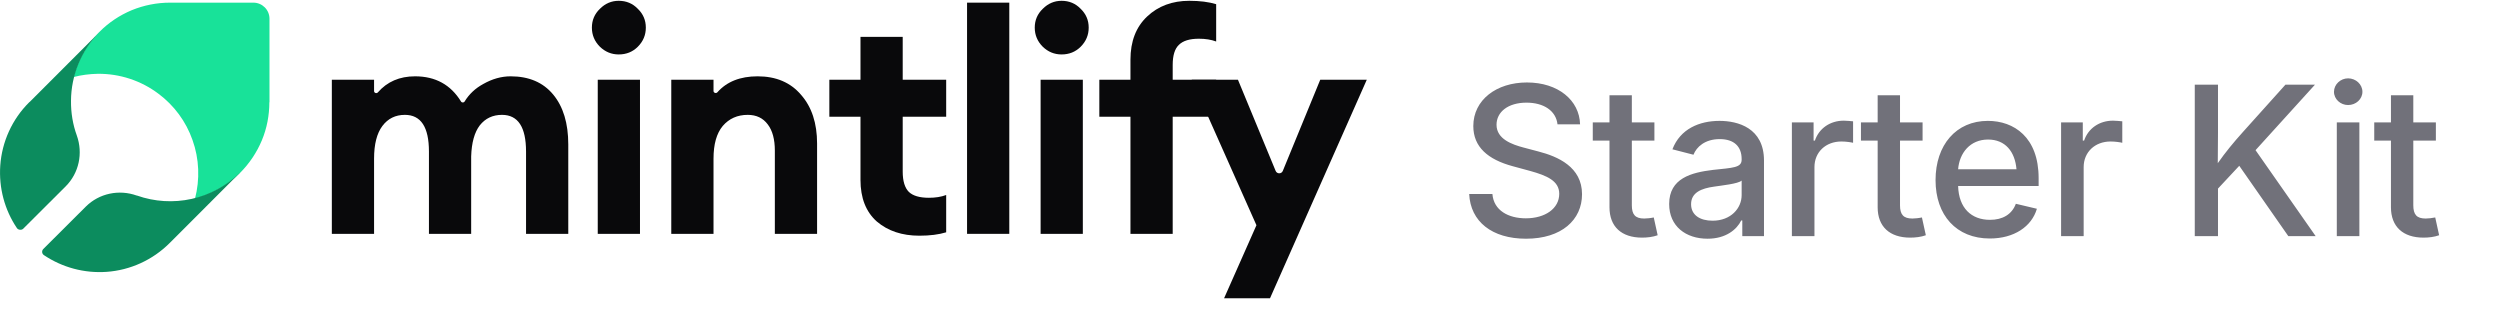
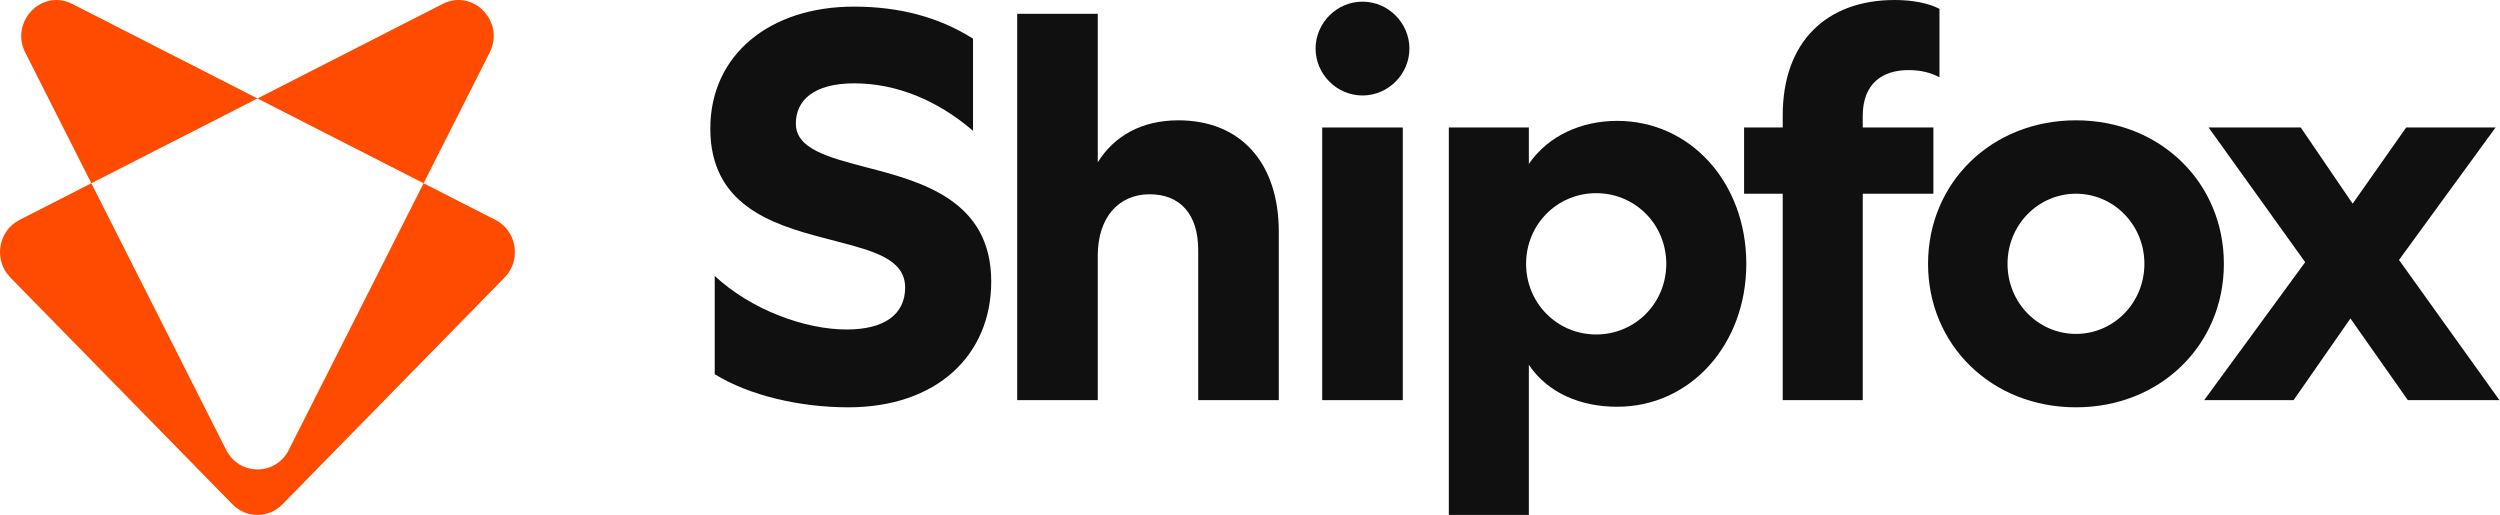
- <svg xmlns="http://www.w3.org/2000/svg" width="180" height="23" viewBox="0 0 180 23" fill="none">
-   <path d="M91.44 21.476H88.133L90.464 16.216L85.802 5.74H89.132L91.847 12.307C91.943 12.536 92.268 12.536 92.362 12.306L95.058 5.74H98.409L91.44 21.476Z" fill="#09090B" />
-   <path d="M81.393 16.837V8.403H79.152V5.74H81.393V4.297C81.393 2.98 81.792 1.944 82.592 1.19C83.391 0.435 84.404 0.058 85.633 0.058C86.387 0.058 87.031 0.139 87.564 0.302V2.988C87.208 2.854 86.794 2.788 86.32 2.788C85.655 2.788 85.174 2.936 84.878 3.232C84.582 3.513 84.434 3.994 84.434 4.674V5.74H87.564V8.403H84.434V16.837H81.393Z" fill="#09090B" />
-   <path d="M76.433 3.92C75.915 3.92 75.463 3.735 75.079 3.365C74.694 2.98 74.502 2.521 74.502 1.989C74.502 1.456 74.694 1.005 75.079 0.635C75.463 0.25 75.915 0.058 76.433 0.058C76.98 0.058 77.438 0.25 77.809 0.635C78.193 1.005 78.386 1.456 78.386 1.989C78.386 2.521 78.193 2.98 77.809 3.365C77.438 3.735 76.98 3.92 76.433 3.92ZM74.924 16.837V5.74H77.964V16.837H74.924Z" fill="#09090B" />
-   <path d="M69.628 16.837V0.191H72.669V16.837H69.628Z" fill="#09090B" />
-   <path d="M66.194 16.97C64.951 16.97 63.93 16.63 63.131 15.949C62.347 15.254 61.955 14.255 61.955 12.953V8.403H59.713V5.74H61.955V2.655H64.995V5.74H68.125V8.403H64.995V12.354C64.995 13.034 65.143 13.523 65.439 13.819C65.735 14.1 66.216 14.24 66.882 14.24C67.355 14.24 67.769 14.174 68.125 14.04V16.726C67.592 16.889 66.948 16.97 66.194 16.97Z" fill="#09090B" />
-   <path d="M48.332 16.837V5.74H51.373V6.551C51.373 6.688 51.559 6.748 51.65 6.646C52.328 5.879 53.293 5.495 54.546 5.495C55.878 5.495 56.921 5.939 57.676 6.827C58.445 7.7 58.83 8.869 58.83 10.334V16.837H55.789V10.844C55.789 10.03 55.619 9.402 55.279 8.958C54.939 8.499 54.458 8.27 53.836 8.27C53.096 8.27 52.497 8.536 52.038 9.069C51.594 9.601 51.373 10.386 51.373 11.421V16.837H48.332Z" fill="#09090B" />
-   <path d="M44.547 3.92C44.029 3.92 43.578 3.735 43.193 3.365C42.809 2.98 42.616 2.521 42.616 1.989C42.616 1.456 42.809 1.005 43.193 0.635C43.578 0.25 44.029 0.058 44.547 0.058C45.095 0.058 45.553 0.25 45.923 0.635C46.308 1.005 46.5 1.456 46.5 1.989C46.5 2.521 46.308 2.98 45.923 3.365C45.553 3.735 45.095 3.92 44.547 3.92ZM43.038 16.837V5.74H46.079V16.837H43.038Z" fill="#09090B" />
-   <path d="M37.875 16.837V10.911C37.875 9.15 37.298 8.27 36.144 8.27C35.478 8.27 34.945 8.521 34.546 9.024C34.161 9.527 33.954 10.275 33.924 11.266V16.837H30.884V10.911C30.884 9.15 30.306 8.27 29.152 8.27C28.472 8.27 27.932 8.536 27.532 9.069C27.133 9.601 26.933 10.386 26.933 11.421V16.837H23.892V5.74H26.933V6.559C26.933 6.695 27.116 6.755 27.206 6.652C27.878 5.881 28.771 5.495 29.885 5.495C31.349 5.495 32.452 6.1 33.193 7.309C33.252 7.404 33.395 7.403 33.454 7.307C33.774 6.78 34.219 6.361 34.79 6.05C35.441 5.68 36.099 5.495 36.765 5.495C38.082 5.495 39.103 5.932 39.828 6.805C40.553 7.678 40.916 8.876 40.916 10.4V16.837H37.875Z" fill="#09090B" />
-   <path d="M19.403 7.362V1.35C19.403 0.705 18.879 0.191 18.244 0.191H12.235C11.291 0.191 10.357 0.378 9.487 0.733C8.618 1.098 7.824 1.621 7.16 2.295L7.114 2.341C6.235 3.23 5.609 4.333 5.291 5.548C5.861 5.399 6.45 5.324 7.039 5.314C8.609 5.296 10.151 5.801 11.403 6.745C12.534 7.586 13.394 8.746 13.861 10.083C14.347 11.438 14.403 12.916 14.039 14.309C15.244 13.991 16.356 13.364 17.244 12.486L17.291 12.439C17.954 11.775 18.487 10.98 18.851 10.111C19.216 9.241 19.393 8.306 19.393 7.362H19.403Z" fill="#18E299" />
-   <path d="M5.112 7.26C5.121 5.416 5.857 3.646 7.151 2.324L2.151 7.326C2.133 7.344 2.114 7.354 2.095 7.372C0.876 8.583 0.14 10.204 0.019 11.918C-0.092 13.52 0.327 15.103 1.22 16.426C1.306 16.552 1.537 16.593 1.667 16.472L4.73 13.417C5.689 12.458 5.987 11.033 5.531 9.757C5.242 8.965 5.103 8.117 5.112 7.26Z" fill="#0C8C5E" />
-   <path d="M17.262 12.44C16.303 13.38 15.102 14.032 13.799 14.321C12.486 14.61 11.127 14.526 9.861 14.079C9.861 14.079 9.851 14.079 9.842 14.079C8.567 13.622 7.142 13.921 6.183 14.871L3.12 17.926C2.99 18.056 3.009 18.27 3.167 18.373C4.489 19.258 6.072 19.686 7.673 19.574C9.386 19.453 10.997 18.717 12.216 17.497L12.263 17.451L17.262 12.449V12.44Z" fill="#0C8C5E" />
-   <text x="105" y="17" font-family="Inter, ui-sans-serif, system-ui, -apple-system, sans-serif" font-size="15" font-weight="500" fill="#71717A" letter-spacing="-0.01em">Starter Kit</text>
+ <svg xmlns="http://www.w3.org/2000/svg" width="971" height="200" viewBox="0 0 971 200" fill="none">
+   <path d="M723.49 49.518V45.016C723.49 32.369 731.207 27.224 741.282 27.224C746.212 27.224 750.071 28.296 753.286 30.011V3.43C749.213 1.286 742.997 0 735.923 0C709.342 0 692.407 16.291 692.407 44.802V49.518H677.402V75.241H692.407V155.413H723.49V75.241H750.928V49.518H723.49Z" fill="#101010" style="fill:#101010;fill:color(display-p3 0.063 0.063 0.063);fill-opacity:1;" />
+   <path fill-rule="evenodd" clip-rule="evenodd" d="M748.855 102.465C748.855 70.954 773.507 46.731 806.304 46.731C839.101 46.731 863.753 70.954 863.753 102.465C863.753 133.977 839.101 158.199 806.304 158.199C773.507 158.199 748.855 133.977 748.855 102.465ZM779.723 102.465C779.723 117.685 791.727 129.689 806.304 129.689C820.881 129.689 832.885 117.685 832.885 102.465C832.885 87.246 820.881 75.241 806.304 75.241C791.727 75.241 779.723 87.246 779.723 102.465Z" fill="#101010" style="fill:#101010;fill:color(display-p3 0.063 0.063 0.063);fill-opacity:1;" />
+   <path d="M935.203 155.413L912.909 123.687L890.83 155.413H856.103L895.331 101.822L857.818 49.518H893.617L913.767 79.1L934.56 49.518H969.286L931.773 100.965L970.787 155.413H935.203Z" fill="#101010" style="fill:#101010;fill:color(display-p3 0.063 0.063 0.063);fill-opacity:1;" />
+   <path fill-rule="evenodd" clip-rule="evenodd" d="M593.806 200H562.723V49.518H593.806V63.666C601.308 52.733 614.17 46.945 628.103 46.945C656.614 46.945 678.264 70.954 678.264 102.465C678.264 133.762 656.614 157.985 628.103 157.985C614.17 157.985 601.308 152.84 593.806 141.693V200ZM647.182 102.465C647.182 87.245 635.177 75.027 619.958 75.027C604.738 75.027 592.734 87.245 592.734 102.465C592.734 117.685 604.738 129.904 619.958 129.904C635.177 129.904 647.182 117.685 647.182 102.465Z" fill="#101010" style="fill:#101010;fill:color(display-p3 0.063 0.063 0.063);fill-opacity:1;" />
+   <path d="M513.545 155.413H544.842V49.518H513.545V155.413Z" fill="#101010" style="fill:#101010;fill:color(display-p3 0.063 0.063 0.063);fill-opacity:1;" />
+   <path d="M529.194 37.085C539.269 37.085 547.415 28.725 547.415 18.864C547.415 9.003 539.269 0.643 529.194 0.643C519.119 0.643 510.973 9.003 510.973 18.864C510.973 28.725 519.119 37.085 529.194 37.085Z" fill="#101010" style="fill:#101010;fill:color(display-p3 0.063 0.063 0.063);fill-opacity:1;" />
+   <path d="M426.374 99.25V155.413H395.077V5.359H426.374V63.022C432.804 52.733 443.523 46.731 457.67 46.731C481.893 46.731 496.684 63.237 496.684 90.032V155.413H465.387V97.106C465.387 83.387 458.528 75.456 446.524 75.456C434.305 75.456 426.374 84.673 426.374 99.25Z" fill="#101010" style="fill:#101010;fill:color(display-p3 0.063 0.063 0.063);fill-opacity:1;" />
+   <path d="M277.599 107.181V145.338C291.104 153.698 310.825 158.2 329.474 158.2C363.772 158.2 384.994 138.05 384.994 109.325C384.994 77.814 357.985 70.525 336.334 64.952C336.143 64.901 335.952 64.851 335.762 64.801C321.428 61.008 309.11 57.749 309.11 48.017C309.11 39.014 315.97 32.369 331.832 32.369C347.91 32.369 363.987 38.8 377.92 50.804V15.006C364.63 6.645 349.41 2.573 331.618 2.573C299.035 2.573 275.884 21.222 275.884 49.947C275.884 79.314 299.249 87.031 319.828 92.39C321.477 92.834 323.108 93.259 324.711 93.677C339.361 97.493 351.554 100.669 351.554 111.683C351.554 122.187 343.408 127.975 328.831 127.975C312.754 127.975 291.961 120.472 277.599 107.181Z" fill="#101010" style="fill:#101010;fill:color(display-p3 0.063 0.063 0.063);fill-opacity:1;" />
+   <path fill-rule="evenodd" clip-rule="evenodd" d="M35.477 71.178L87.847 174.764C92.942 184.842 107.058 184.842 112.153 174.764L164.523 71.178L192.438 85.427C200.787 89.688 202.593 101.048 195.992 107.787L109.671 195.911C104.33 201.363 95.67 201.363 90.329 195.911L4.008 107.787C-2.593 101.048 -0.787 89.688 7.562 85.427L35.477 71.178ZM100 38.242L171.913 1.535C183.748 -4.506 196.251 8.423 190.182 20.427L164.523 71.178L100 38.242ZM100 38.242L28.087 1.535C16.252 -4.506 3.749 8.423 9.818 20.427L35.477 71.178L100 38.242Z" fill="#FF4B00" style="fill:#FF4B00;fill:color(display-p3 1 0.294 0);fill-opacity:1;" />
</svg>
